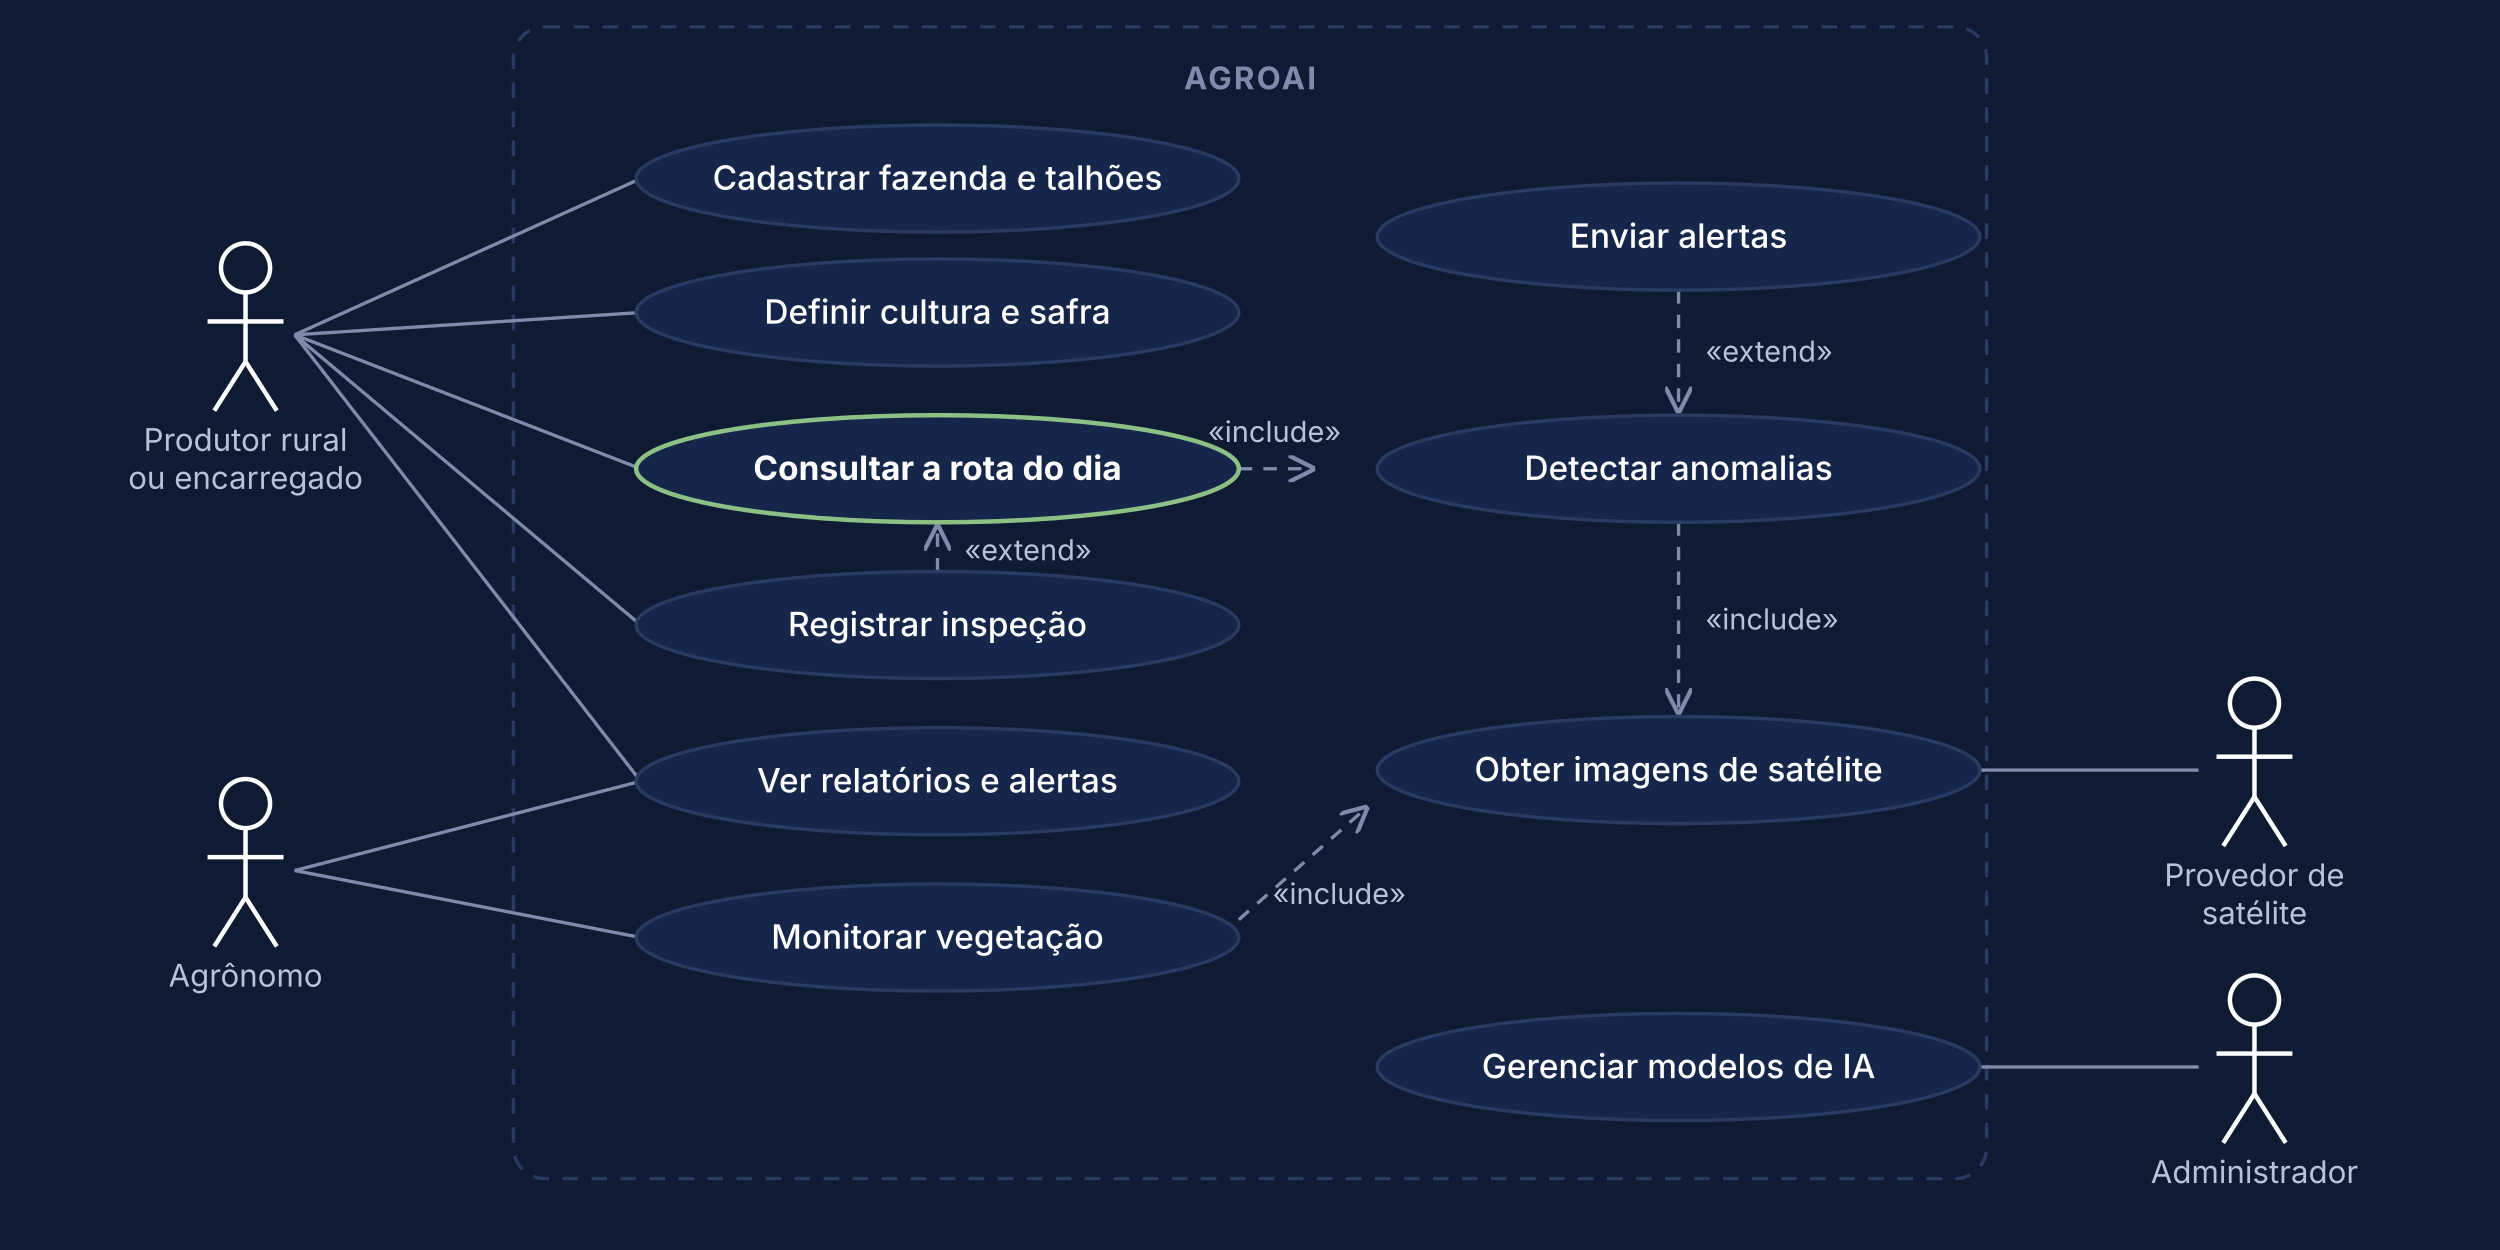
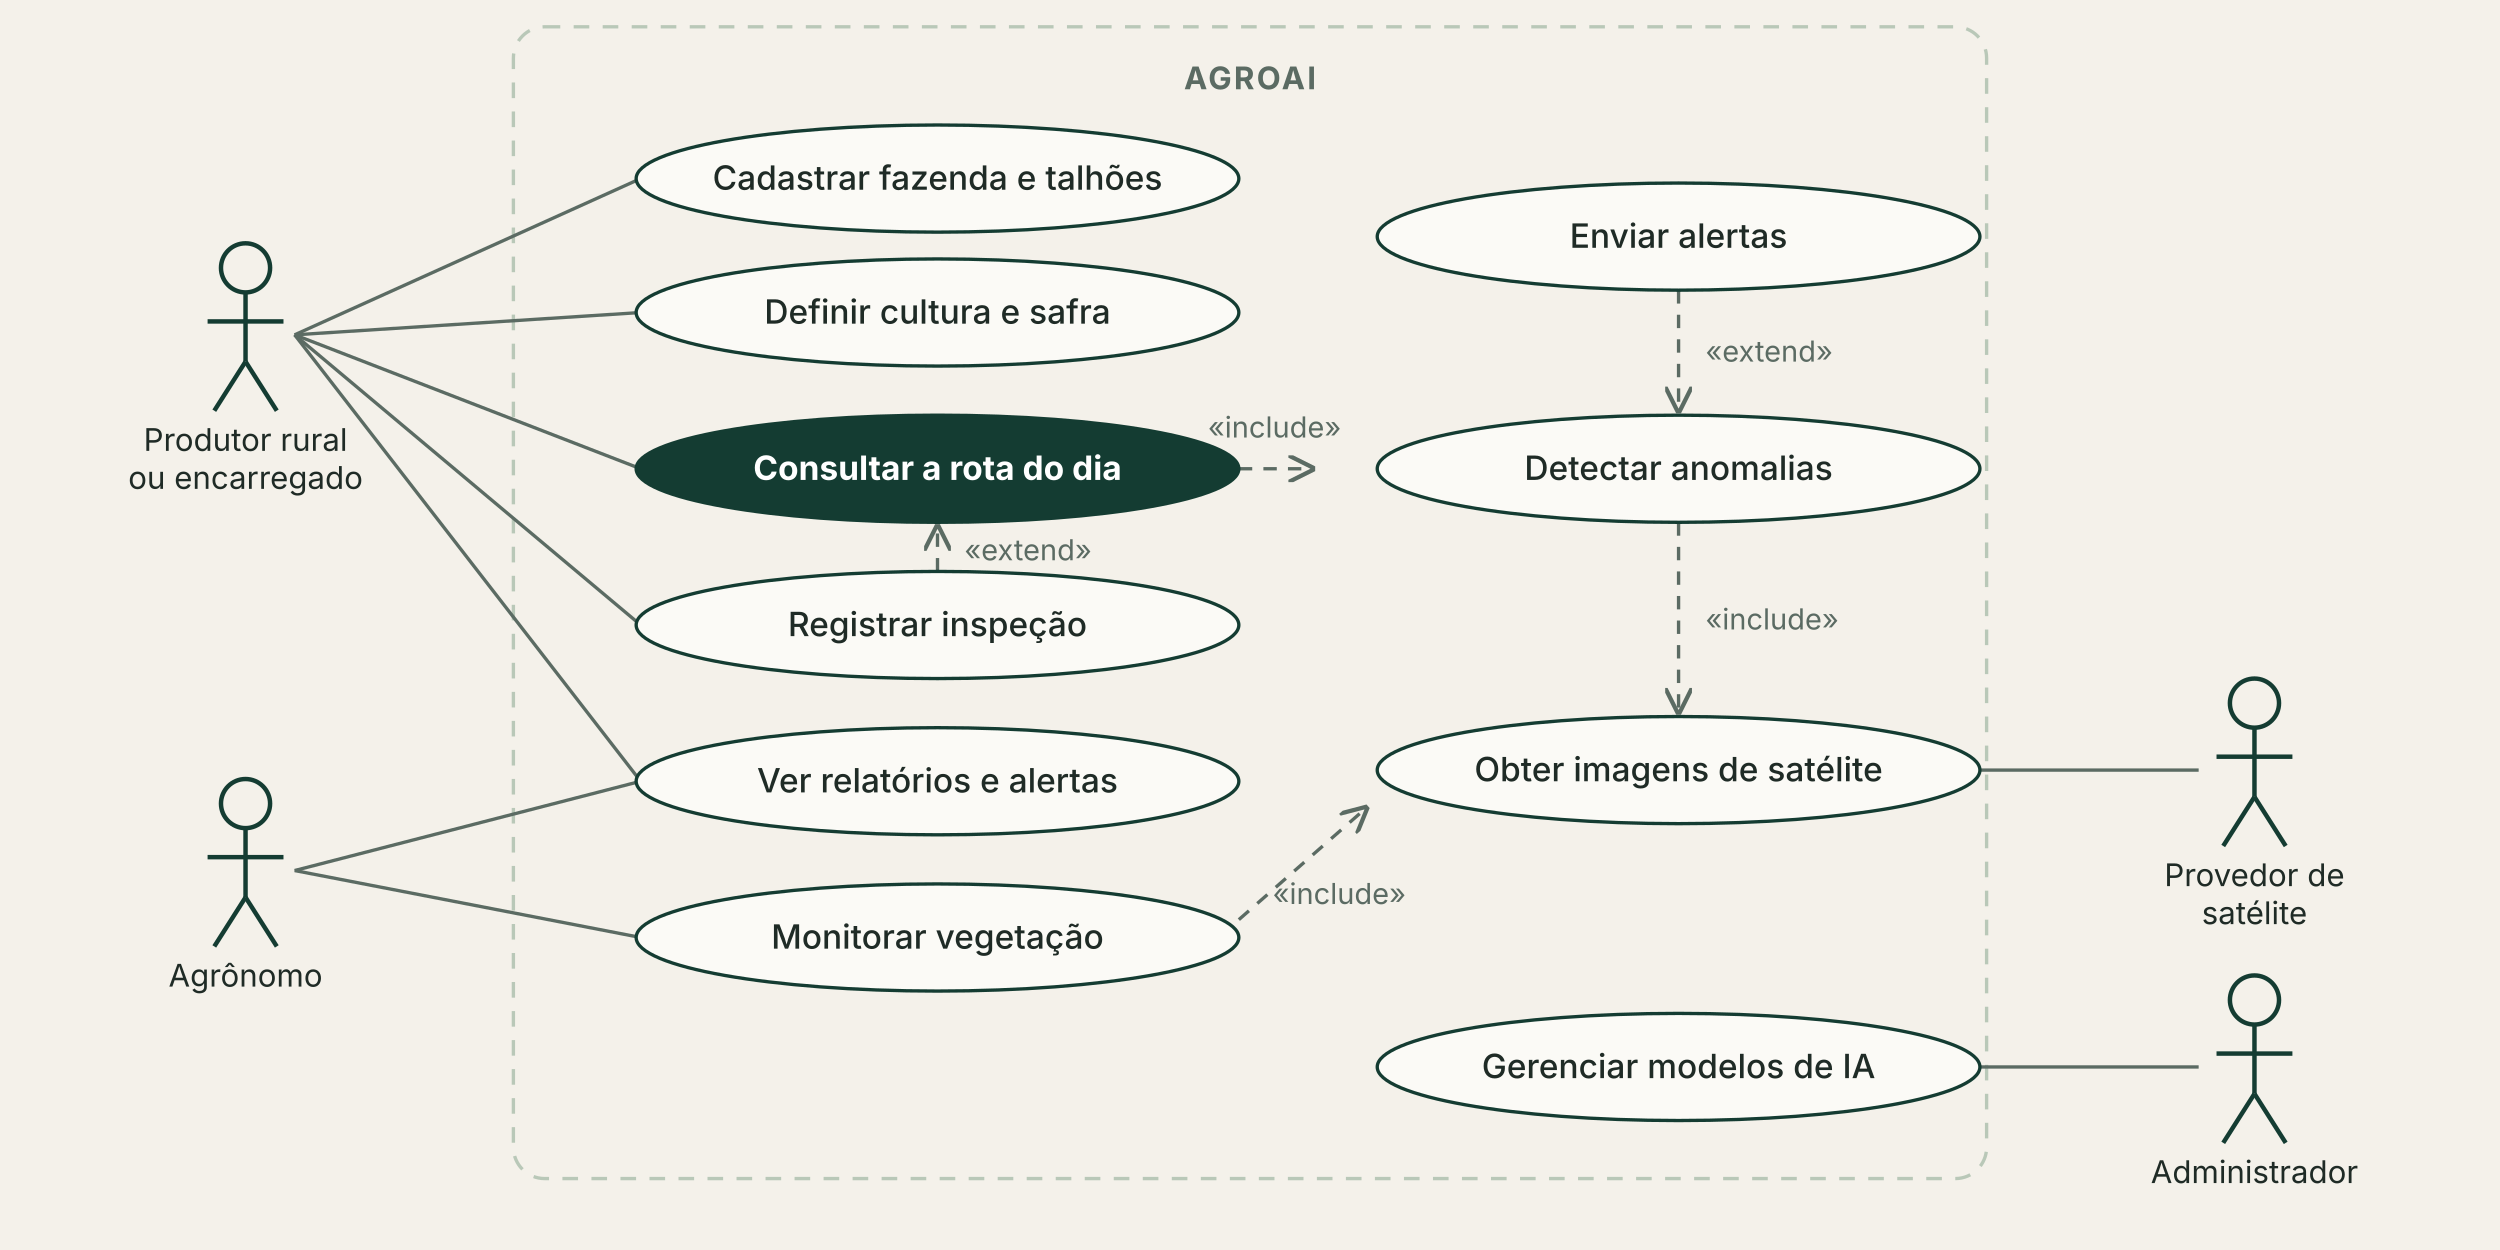
- <svg xmlns="http://www.w3.org/2000/svg" viewBox="0 0 1120 560" width="1120" height="560" font-family="Inter, Segoe UI, Arial, sans-serif">
-   <rect width="1120" height="560" fill="#0e1b33" />
+ <svg xmlns="http://www.w3.org/2000/svg" viewBox="0 0 1120 560" width="1120" height="560" font-family="Inter, Arial, sans-serif">
+   <rect width="1120" height="560" fill="#f4f1ea" />
  <defs>
    <marker id="uca" viewBox="0 0 10 10" refX="9" refY="5" markerWidth="8" markerHeight="8" orient="auto">
-       <path d="M0 0 L10 5 L0 10" fill="none" stroke="#7f8bab" stroke-width="1.6" />
+       <path d="M0 0 L10 5 L0 10" fill="none" stroke="#5b6b63" stroke-width="1.6" />
    </marker>
  </defs>
-   <rect x="230" y="12" width="660" height="516" rx="14" fill="none" stroke="#2a3b63" stroke-width="1.5" stroke-dasharray="7 6" />
-   <text x="560" y="40" text-anchor="middle" fill="#7f8bab" font-size="14" font-weight="700" letter-spacing="1">AGROAI</text>
-   <line x1="132" y1="150" x2="287" y2="80" stroke="#7f8bab" stroke-width="1.5" />
-   <line x1="132" y1="150" x2="287" y2="140" stroke="#7f8bab" stroke-width="1.5" />
-   <line x1="132" y1="150" x2="287" y2="210" stroke="#7f8bab" stroke-width="1.5" />
-   <line x1="132" y1="150" x2="287" y2="280" stroke="#7f8bab" stroke-width="1.5" />
-   <line x1="132" y1="150" x2="287" y2="350" stroke="#7f8bab" stroke-width="1.5" />
-   <line x1="132" y1="390" x2="287" y2="350" stroke="#7f8bab" stroke-width="1.5" />
-   <line x1="132" y1="390" x2="287" y2="420" stroke="#7f8bab" stroke-width="1.5" />
-   <line x1="887" y1="345" x2="985" y2="345" stroke="#7f8bab" stroke-width="1.5" />
-   <line x1="887" y1="478" x2="985" y2="478" stroke="#7f8bab" stroke-width="1.5" />
-   <line x1="555" y1="210" x2="588" y2="210" stroke="#7f8bab" stroke-width="1.5" stroke-dasharray="6 5" marker-end="url(#uca)" />
-   <text x="571" y="198" text-anchor="middle" fill="#b9c3d8" font-size="13">«include»</text>
-   <line x1="420" y1="256" x2="420" y2="236" stroke="#7f8bab" stroke-width="1.5" stroke-dasharray="6 5" marker-end="url(#uca)" />
-   <text x="432" y="251" text-anchor="start" fill="#b9c3d8" font-size="13">«extend»</text>
-   <line x1="555" y1="412" x2="612" y2="362" stroke="#7f8bab" stroke-width="1.5" stroke-dasharray="6 5" marker-end="url(#uca)" />
-   <text x="600" y="405" text-anchor="middle" fill="#b9c3d8" font-size="13">«include»</text>
-   <line x1="752" y1="234" x2="752" y2="319" stroke="#7f8bab" stroke-width="1.5" stroke-dasharray="6 5" marker-end="url(#uca)" />
-   <text x="764" y="282" text-anchor="start" fill="#b9c3d8" font-size="13">«include»</text>
-   <line x1="752" y1="130" x2="752" y2="184" stroke="#7f8bab" stroke-width="1.5" stroke-dasharray="6 5" marker-end="url(#uca)" />
-   <text x="764" y="162" text-anchor="start" fill="#b9c3d8" font-size="13">«extend»</text>
-   <ellipse cx="420" cy="80" rx="135" ry="24" fill="#16264a" stroke="#2a3b63" stroke-width="1.5" />
-   <text x="420" y="85" text-anchor="middle" fill="#ffffff" font-size="15" font-weight="500">Cadastrar fazenda e talhões</text>
-   <ellipse cx="420" cy="140" rx="135" ry="24" fill="#16264a" stroke="#2a3b63" stroke-width="1.5" />
-   <text x="420" y="145" text-anchor="middle" fill="#ffffff" font-size="15" font-weight="500">Definir cultura e safra</text>
-   <ellipse cx="420" cy="210" rx="135" ry="24" fill="#16264a" stroke="#8cc084" stroke-width="2" />
+   <rect x="230" y="12" width="660" height="516" rx="14" fill="none" stroke="#b9c8b8" stroke-width="1.5" stroke-dasharray="7 6" />
+   <text x="560" y="40" text-anchor="middle" fill="#5b6b63" font-size="14" font-weight="700" letter-spacing="1">AGROAI</text>
+   <line x1="132" y1="150" x2="287" y2="80" stroke="#5b6b63" stroke-width="1.5" />
+   <line x1="132" y1="150" x2="287" y2="140" stroke="#5b6b63" stroke-width="1.5" />
+   <line x1="132" y1="150" x2="287" y2="210" stroke="#5b6b63" stroke-width="1.5" />
+   <line x1="132" y1="150" x2="287" y2="280" stroke="#5b6b63" stroke-width="1.5" />
+   <line x1="132" y1="150" x2="287" y2="350" stroke="#5b6b63" stroke-width="1.5" />
+   <line x1="132" y1="390" x2="287" y2="350" stroke="#5b6b63" stroke-width="1.5" />
+   <line x1="132" y1="390" x2="287" y2="420" stroke="#5b6b63" stroke-width="1.5" />
+   <line x1="887" y1="345" x2="985" y2="345" stroke="#5b6b63" stroke-width="1.5" />
+   <line x1="887" y1="478" x2="985" y2="478" stroke="#5b6b63" stroke-width="1.5" />
+   <line x1="555" y1="210" x2="588" y2="210" stroke="#5b6b63" stroke-width="1.5" stroke-dasharray="6 5" marker-end="url(#uca)" />
+   <text x="571" y="196" text-anchor="middle" fill="#5b6b63" font-size="13">«include»</text>
+   <line x1="420" y1="256" x2="420" y2="236" stroke="#5b6b63" stroke-width="1.5" stroke-dasharray="6 5" marker-end="url(#uca)" />
+   <text x="432" y="251" text-anchor="start" fill="#5b6b63" font-size="13">«extend»</text>
+   <line x1="555" y1="412" x2="612" y2="362" stroke="#5b6b63" stroke-width="1.5" stroke-dasharray="6 5" marker-end="url(#uca)" />
+   <text x="600" y="405" text-anchor="middle" fill="#5b6b63" font-size="13">«include»</text>
+   <line x1="752" y1="234" x2="752" y2="319" stroke="#5b6b63" stroke-width="1.5" stroke-dasharray="6 5" marker-end="url(#uca)" />
+   <text x="764" y="282" text-anchor="start" fill="#5b6b63" font-size="13">«include»</text>
+   <line x1="752" y1="130" x2="752" y2="184" stroke="#5b6b63" stroke-width="1.5" stroke-dasharray="6 5" marker-end="url(#uca)" />
+   <text x="764" y="162" text-anchor="start" fill="#5b6b63" font-size="13">«extend»</text>
+   <ellipse cx="420" cy="80" rx="135" ry="24" fill="#fbfaf6" stroke="#143c32" stroke-width="1.5" />
+   <text x="420" y="85" text-anchor="middle" fill="#1f2b26" font-size="15" font-weight="500">Cadastrar fazenda e talhões</text>
+   <ellipse cx="420" cy="140" rx="135" ry="24" fill="#fbfaf6" stroke="#143c32" stroke-width="1.5" />
+   <text x="420" y="145" text-anchor="middle" fill="#1f2b26" font-size="15" font-weight="500">Definir cultura e safra</text>
+   <ellipse cx="420" cy="210" rx="135" ry="24" fill="#143c32" stroke="#143c32" stroke-width="1.5" />
  <text x="420" y="215" text-anchor="middle" fill="#ffffff" font-size="15" font-weight="700">Consultar a rota do dia</text>
-   <ellipse cx="420" cy="280" rx="135" ry="24" fill="#16264a" stroke="#2a3b63" stroke-width="1.5" />
-   <text x="420" y="285" text-anchor="middle" fill="#ffffff" font-size="15" font-weight="500">Registrar inspeção</text>
-   <ellipse cx="420" cy="350" rx="135" ry="24" fill="#16264a" stroke="#2a3b63" stroke-width="1.5" />
-   <text x="420" y="355" text-anchor="middle" fill="#ffffff" font-size="15" font-weight="500">Ver relatórios e alertas</text>
-   <ellipse cx="420" cy="420" rx="135" ry="24" fill="#16264a" stroke="#2a3b63" stroke-width="1.5" />
-   <text x="420" y="425" text-anchor="middle" fill="#ffffff" font-size="15" font-weight="500">Monitorar vegetação</text>
-   <ellipse cx="752" cy="106" rx="135" ry="24" fill="#16264a" stroke="#2a3b63" stroke-width="1.5" />
-   <text x="752" y="111" text-anchor="middle" fill="#ffffff" font-size="15" font-weight="500">Enviar alertas</text>
-   <ellipse cx="752" cy="210" rx="135" ry="24" fill="#16264a" stroke="#2a3b63" stroke-width="1.5" />
-   <text x="752" y="215" text-anchor="middle" fill="#ffffff" font-size="15" font-weight="500">Detectar anomalias</text>
-   <ellipse cx="752" cy="345" rx="135" ry="24" fill="#16264a" stroke="#2a3b63" stroke-width="1.5" />
-   <text x="752" y="350" text-anchor="middle" fill="#ffffff" font-size="15" font-weight="500">Obter imagens de satélite</text>
-   <ellipse cx="752" cy="478" rx="135" ry="24" fill="#16264a" stroke="#2a3b63" stroke-width="1.5" />
-   <text x="752" y="483" text-anchor="middle" fill="#ffffff" font-size="15" font-weight="500">Gerenciar modelos de IA</text>
-   <g stroke="#ffffff" stroke-width="2" fill="none">
+   <ellipse cx="420" cy="280" rx="135" ry="24" fill="#fbfaf6" stroke="#143c32" stroke-width="1.5" />
+   <text x="420" y="285" text-anchor="middle" fill="#1f2b26" font-size="15" font-weight="500">Registrar inspeção</text>
+   <ellipse cx="420" cy="350" rx="135" ry="24" fill="#fbfaf6" stroke="#143c32" stroke-width="1.5" />
+   <text x="420" y="355" text-anchor="middle" fill="#1f2b26" font-size="15" font-weight="500">Ver relatórios e alertas</text>
+   <ellipse cx="420" cy="420" rx="135" ry="24" fill="#fbfaf6" stroke="#143c32" stroke-width="1.5" />
+   <text x="420" y="425" text-anchor="middle" fill="#1f2b26" font-size="15" font-weight="500">Monitorar vegetação</text>
+   <ellipse cx="752" cy="106" rx="135" ry="24" fill="#fbfaf6" stroke="#143c32" stroke-width="1.5" />
+   <text x="752" y="111" text-anchor="middle" fill="#1f2b26" font-size="15" font-weight="500">Enviar alertas</text>
+   <ellipse cx="752" cy="210" rx="135" ry="24" fill="#fbfaf6" stroke="#143c32" stroke-width="1.5" />
+   <text x="752" y="215" text-anchor="middle" fill="#1f2b26" font-size="15" font-weight="500">Detectar anomalias</text>
+   <ellipse cx="752" cy="345" rx="135" ry="24" fill="#fbfaf6" stroke="#143c32" stroke-width="1.5" />
+   <text x="752" y="350" text-anchor="middle" fill="#1f2b26" font-size="15" font-weight="500">Obter imagens de satélite</text>
+   <ellipse cx="752" cy="478" rx="135" ry="24" fill="#fbfaf6" stroke="#143c32" stroke-width="1.5" />
+   <text x="752" y="483" text-anchor="middle" fill="#1f2b26" font-size="15" font-weight="500">Gerenciar modelos de IA</text>
+   <g stroke="#143c32" stroke-width="2" fill="none">
    <circle cx="110" cy="120" r="11" />
    <line x1="110" y1="131" x2="110" y2="162" />
    <line x1="93" y1="144" x2="127" y2="144" />
    <line x1="110" y1="162" x2="96" y2="184" />
    <line x1="110" y1="162" x2="124" y2="184" />
  </g>
-   <text x="110" y="202" text-anchor="middle" fill="#b9c3d8" font-size="14">Produtor rural</text>
-   <text x="110" y="219" text-anchor="middle" fill="#b9c3d8" font-size="14">ou encarregado</text>
-   <g stroke="#ffffff" stroke-width="2" fill="none">
+   <text x="110" y="202" text-anchor="middle" fill="#1f2b26" font-size="14">Produtor rural</text>
+   <text x="110" y="219" text-anchor="middle" fill="#1f2b26" font-size="14">ou encarregado</text>
+   <g stroke="#143c32" stroke-width="2" fill="none">
    <circle cx="110" cy="360" r="11" />
    <line x1="110" y1="371" x2="110" y2="402" />
    <line x1="93" y1="384" x2="127" y2="384" />
    <line x1="110" y1="402" x2="96" y2="424" />
    <line x1="110" y1="402" x2="124" y2="424" />
  </g>
-   <text x="110" y="442" text-anchor="middle" fill="#b9c3d8" font-size="14">Agrônomo</text>
-   <g stroke="#ffffff" stroke-width="2" fill="none">
+   <text x="110" y="442" text-anchor="middle" fill="#1f2b26" font-size="14">Agrônomo</text>
+   <g stroke="#143c32" stroke-width="2" fill="none">
    <circle cx="1010" cy="315" r="11" />
    <line x1="1010" y1="326" x2="1010" y2="357" />
    <line x1="993" y1="339" x2="1027" y2="339" />
    <line x1="1010" y1="357" x2="996" y2="379" />
    <line x1="1010" y1="357" x2="1024" y2="379" />
  </g>
-   <text x="1010" y="397" text-anchor="middle" fill="#b9c3d8" font-size="14">Provedor de</text>
-   <text x="1010" y="414" text-anchor="middle" fill="#b9c3d8" font-size="14">satélite</text>
-   <g stroke="#ffffff" stroke-width="2" fill="none">
+   <text x="1010" y="397" text-anchor="middle" fill="#1f2b26" font-size="14">Provedor de</text>
+   <text x="1010" y="414" text-anchor="middle" fill="#1f2b26" font-size="14">satélite</text>
+   <g stroke="#143c32" stroke-width="2" fill="none">
    <circle cx="1010" cy="448" r="11" />
    <line x1="1010" y1="459" x2="1010" y2="490" />
    <line x1="993" y1="472" x2="1027" y2="472" />
    <line x1="1010" y1="490" x2="996" y2="512" />
    <line x1="1010" y1="490" x2="1024" y2="512" />
  </g>
-   <text x="1010" y="530" text-anchor="middle" fill="#b9c3d8" font-size="14">Administrador</text>
+   <text x="1010" y="530" text-anchor="middle" fill="#1f2b26" font-size="14">Administrador</text>
</svg>
